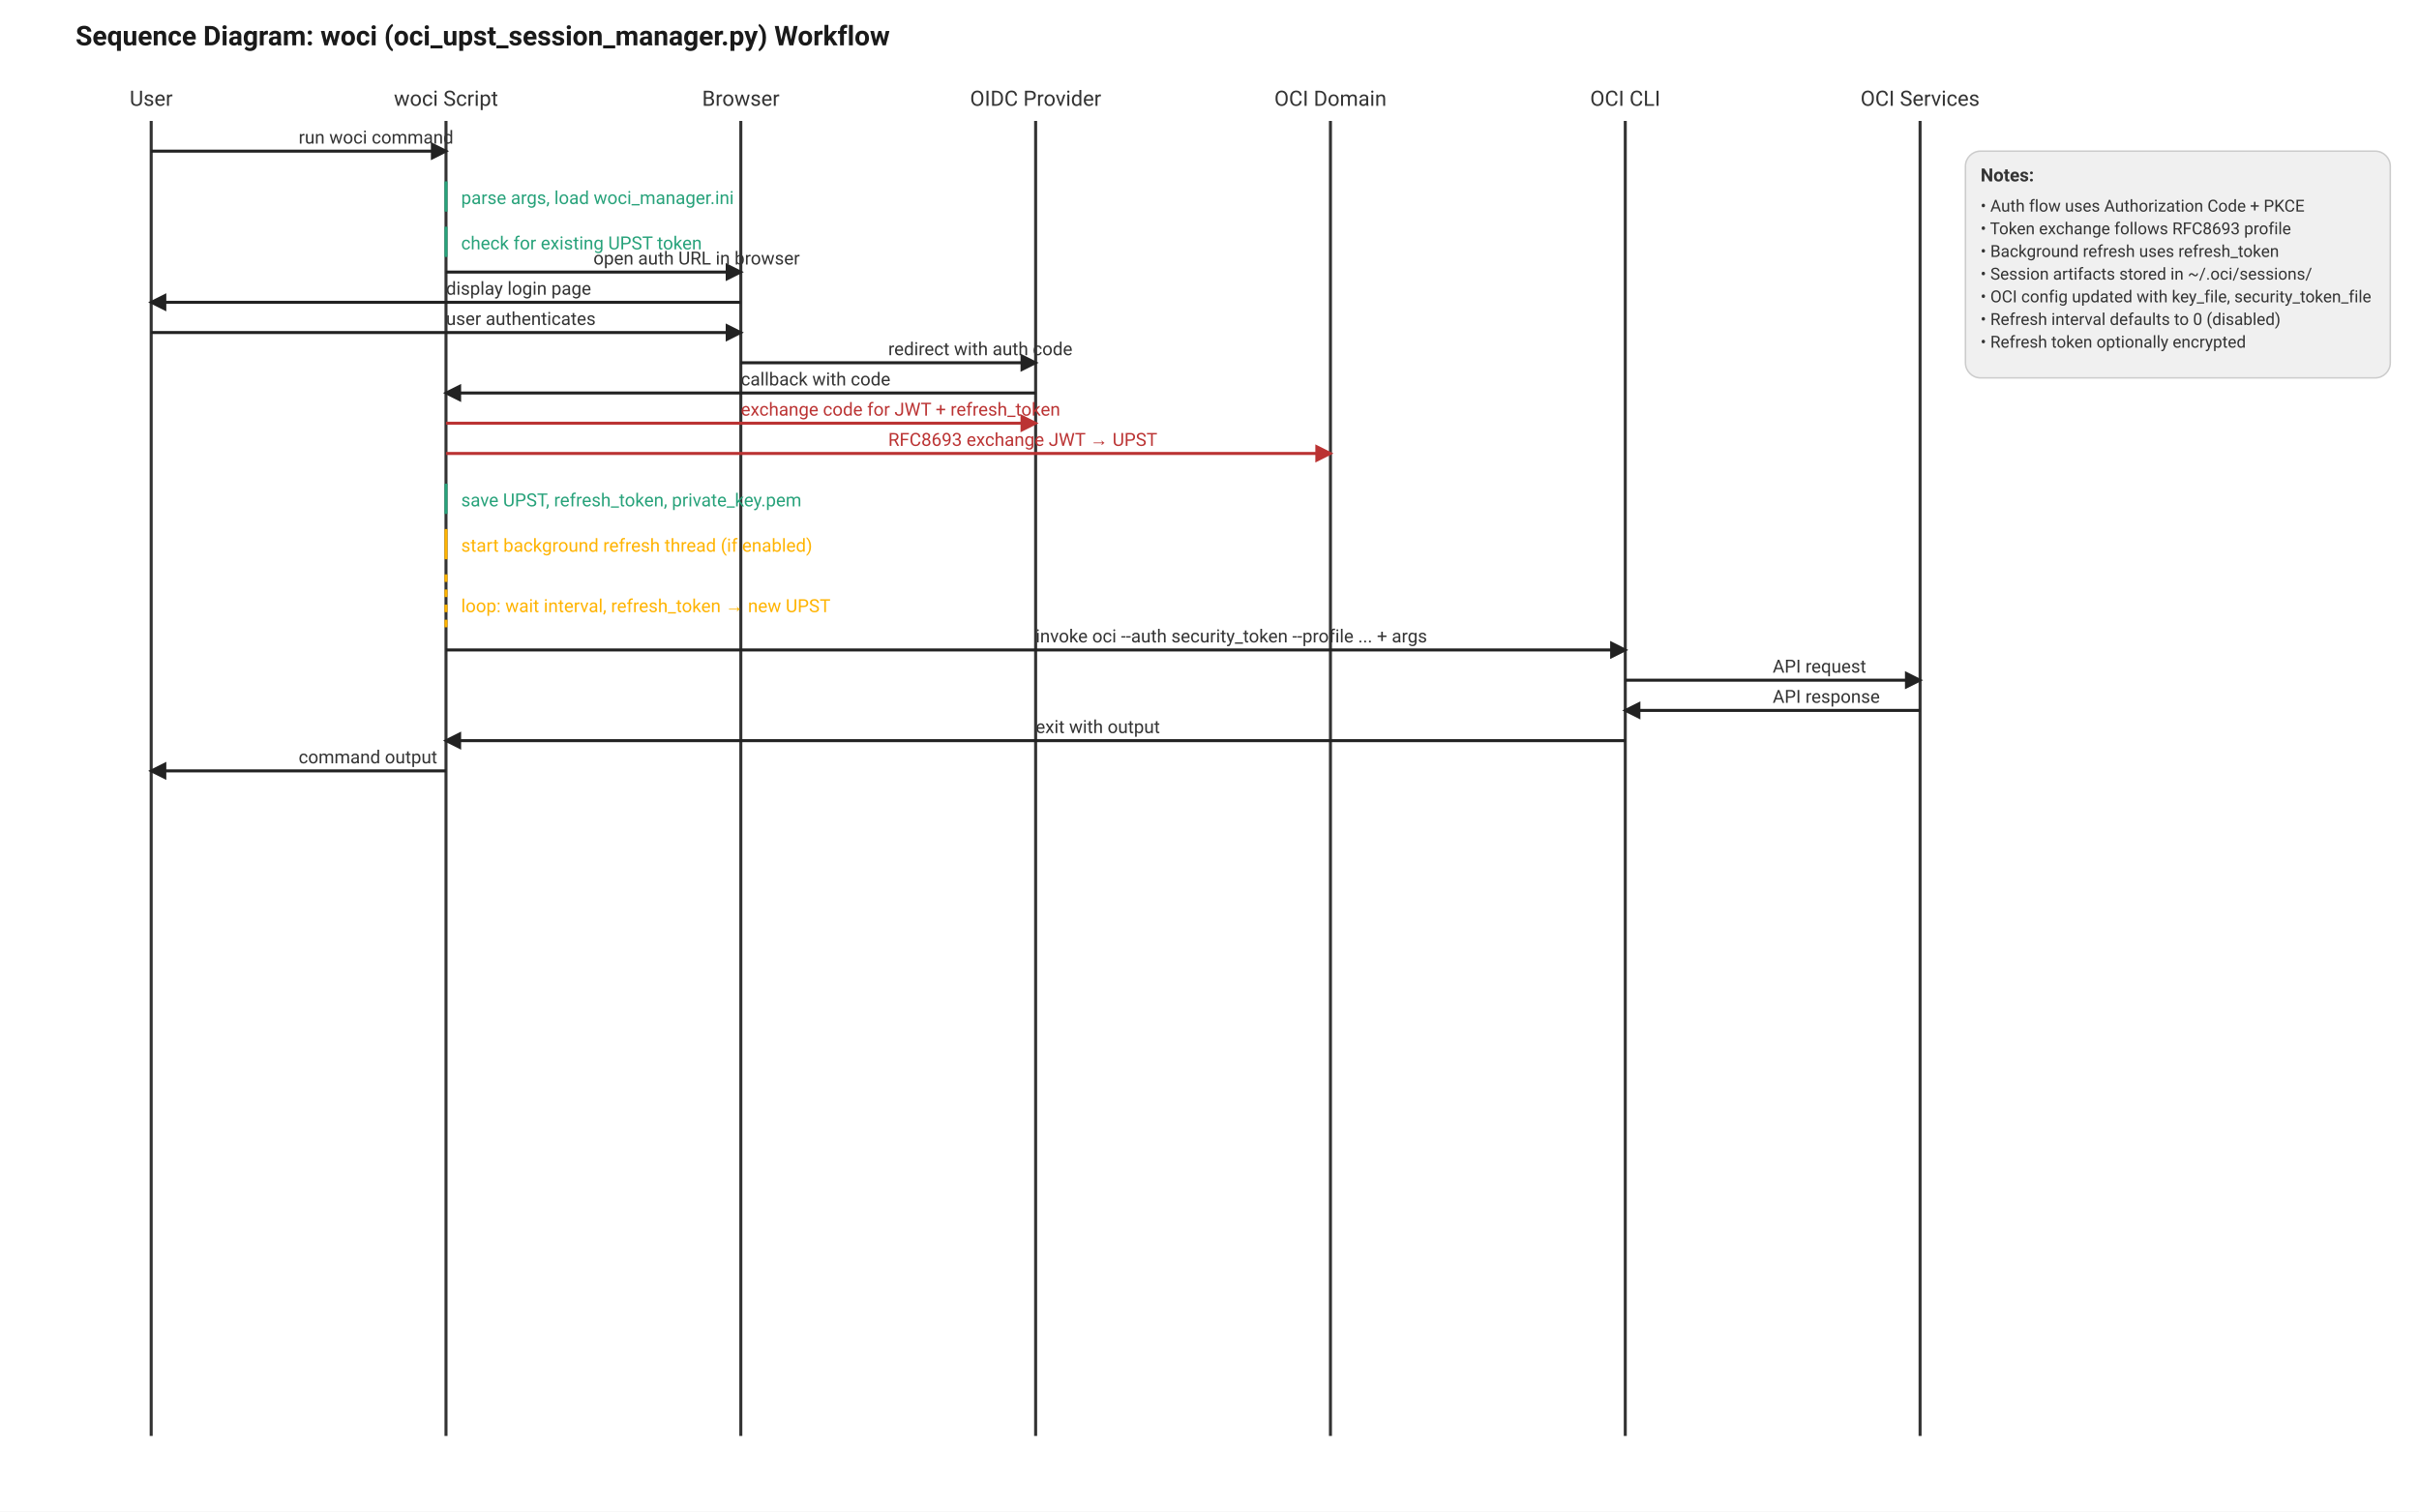
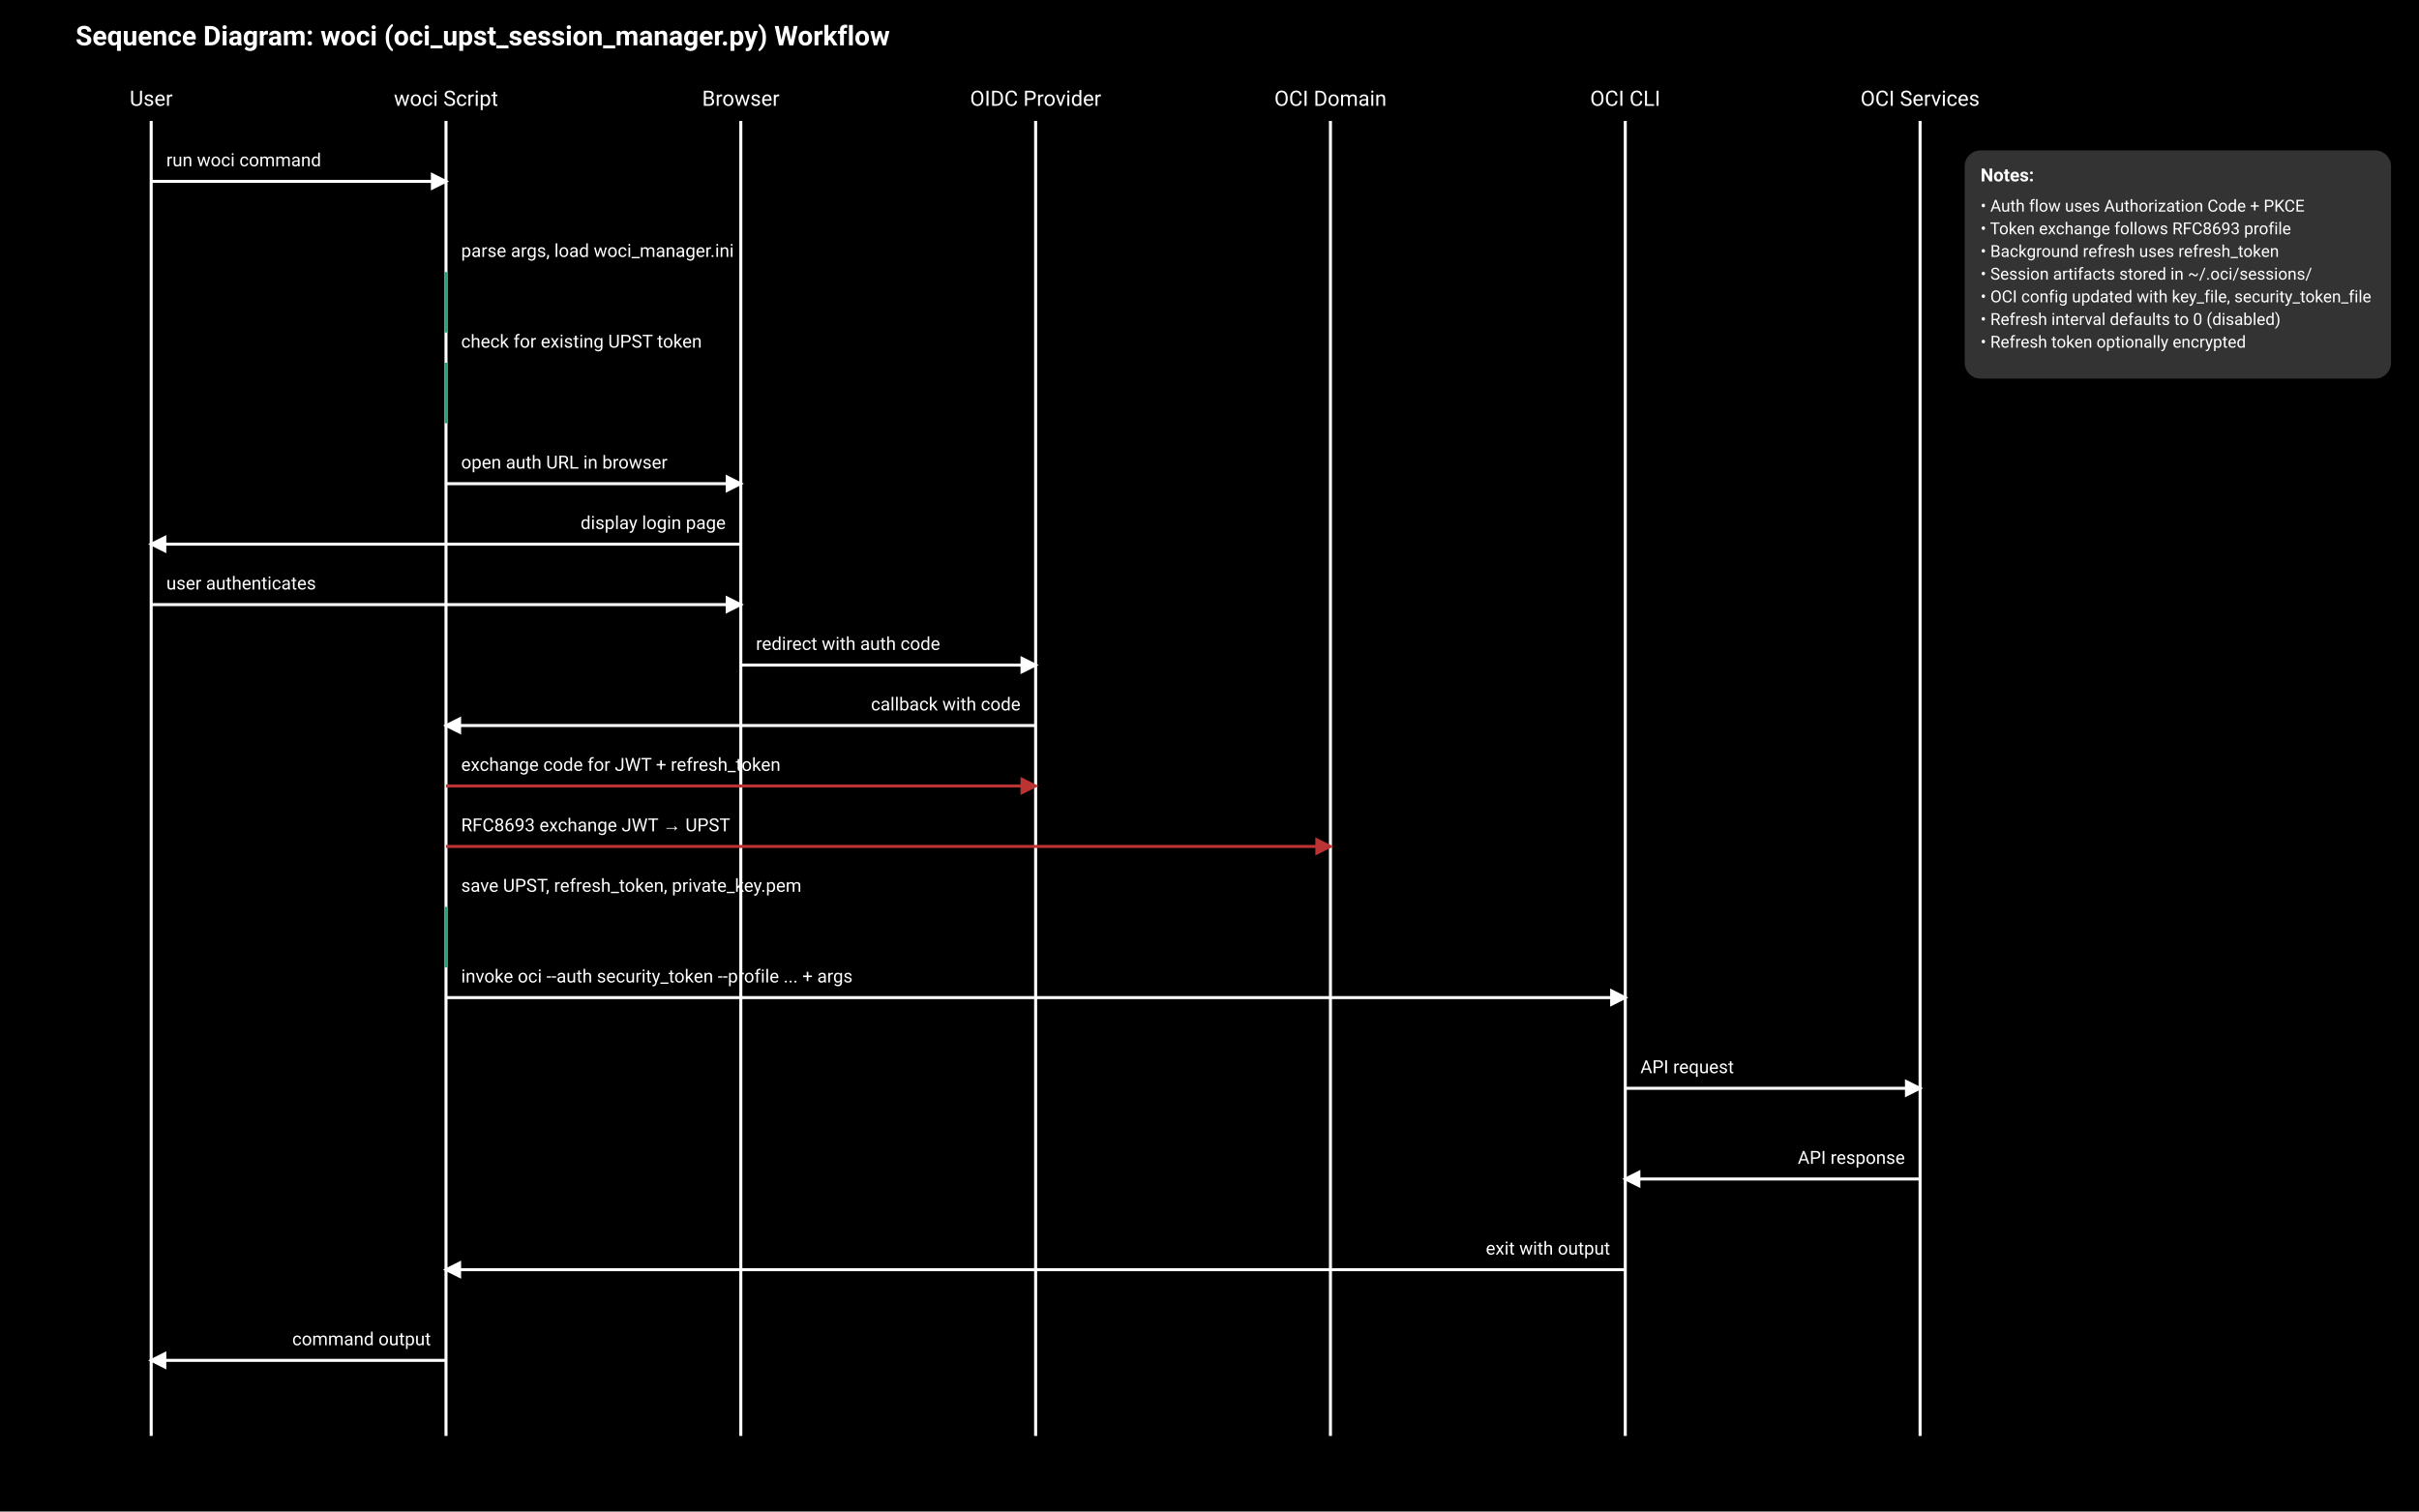
<svg xmlns="http://www.w3.org/2000/svg" width="1600" height="1000" viewBox="0 0 1600 1000" font-family="Segoe UI, Roboto, Arial">
-   <rect width="1600" height="1000" fill="white" />
+   <rect width="1600" height="1000" fill="black" />
  <defs>
    <marker id="arrow-black" markerWidth="6" markerHeight="6" refX="5" refY="3" orient="auto">
-       <path d="M0,0 L6,3 L0,6 Z" fill="#222" />
+       <path d="M0,0 L6,3 L0,6 Z" fill="white" />
    </marker>
    <marker id="arrow-red" markerWidth="6" markerHeight="6" refX="5" refY="3" orient="auto">
      <path d="M0,0 L6,3 L0,6 Z" fill="#b33" />
    </marker>
    <marker id="arrow-orange" markerWidth="6" markerHeight="6" refX="5" refY="3" orient="auto">
      <path d="M0,0 L6,3 L0,6 Z" fill="#ffb300" />
    </marker>
  </defs>
-   <text x="50" y="30" font-size="18" fill="#1a1a1a" font-weight="600">Sequence Diagram: woci (oci_upst_session_manager.py) Workflow</text>
+   <text x="50" y="30" font-size="18" fill="white" font-weight="600">Sequence Diagram: woci (oci_upst_session_manager.py) Workflow</text>
  <g id="participants">
-     <text x="100" y="70" font-size="14" fill="#333" text-anchor="middle">User</text>
-     <line x1="100" y1="80" x2="100" y2="950" stroke="#333" stroke-width="2" />
-     <text x="295" y="70" font-size="14" fill="#333" text-anchor="middle">woci Script</text>
-     <line x1="295" y1="80" x2="295" y2="950" stroke="#333" stroke-width="2" />
-     <text x="490" y="70" font-size="14" fill="#333" text-anchor="middle">Browser</text>
-     <line x1="490" y1="80" x2="490" y2="950" stroke="#333" stroke-width="2" />
-     <text x="685" y="70" font-size="14" fill="#333" text-anchor="middle">OIDC Provider</text>
-     <line x1="685" y1="80" x2="685" y2="950" stroke="#333" stroke-width="2" />
-     <text x="880" y="70" font-size="14" fill="#333" text-anchor="middle">OCI Domain</text>
-     <line x1="880" y1="80" x2="880" y2="950" stroke="#333" stroke-width="2" />
-     <text x="1075" y="70" font-size="14" fill="#333" text-anchor="middle">OCI CLI</text>
-     <line x1="1075" y1="80" x2="1075" y2="950" stroke="#333" stroke-width="2" />
-     <text x="1270" y="70" font-size="14" fill="#333" text-anchor="middle">OCI Services</text>
-     <line x1="1270" y1="80" x2="1270" y2="950" stroke="#333" stroke-width="2" />
+     <text x="100" y="70" font-size="14" fill="white" text-anchor="middle">User</text>
+     <line x1="100" y1="80" x2="100" y2="950" stroke="white" stroke-width="2" />
+     <text x="295" y="70" font-size="14" fill="white" text-anchor="middle">woci Script</text>
+     <line x1="295" y1="80" x2="295" y2="950" stroke="white" stroke-width="2" />
+     <text x="490" y="70" font-size="14" fill="white" text-anchor="middle">Browser</text>
+     <line x1="490" y1="80" x2="490" y2="950" stroke="white" stroke-width="2" />
+     <text x="685" y="70" font-size="14" fill="white" text-anchor="middle">OIDC Provider</text>
+     <line x1="685" y1="80" x2="685" y2="950" stroke="white" stroke-width="2" />
+     <text x="880" y="70" font-size="14" fill="white" text-anchor="middle">OCI Domain</text>
+     <line x1="880" y1="80" x2="880" y2="950" stroke="white" stroke-width="2" />
+     <text x="1075" y="70" font-size="14" fill="white" text-anchor="middle">OCI CLI</text>
+     <line x1="1075" y1="80" x2="1075" y2="950" stroke="white" stroke-width="2" />
+     <text x="1270" y="70" font-size="14" fill="white" text-anchor="middle">OCI Services</text>
+     <line x1="1270" y1="80" x2="1270" y2="950" stroke="white" stroke-width="2" />
  </g>
  <g id="messages">
-     <line x1="100" y1="100" x2="295" y2="100" stroke="#222" stroke-width="2" marker-end="url(#arrow-black)" />
-     <text x="197.5" y="95" font-size="12" fill="#333">run woci command</text>
-     <line x1="295" y1="120" x2="295" y2="140" stroke="#27a27a" stroke-width="2" />
-     <text x="305" y="135" font-size="12" fill="#27a27a">parse args, load woci_manager.ini</text>
-     <line x1="295" y1="150" x2="295" y2="170" stroke="#27a27a" stroke-width="2" />
-     <text x="305" y="165" font-size="12" fill="#27a27a">check for existing UPST token</text>
-     <line x1="295" y1="180" x2="490" y2="180" stroke="#222" stroke-width="2" marker-end="url(#arrow-black)" />
-     <text x="392.5" y="175" font-size="12" fill="#333">open auth URL in browser</text>
-     <line x1="490" y1="200" x2="100" y2="200" stroke="#222" stroke-width="2" marker-end="url(#arrow-black)" />
-     <text x="295" y="195" font-size="12" fill="#333">display login page</text>
-     <line x1="100" y1="220" x2="490" y2="220" stroke="#222" stroke-width="2" marker-end="url(#arrow-black)" />
-     <text x="295" y="215" font-size="12" fill="#333">user authenticates</text>
-     <line x1="490" y1="240" x2="685" y2="240" stroke="#222" stroke-width="2" marker-end="url(#arrow-black)" />
-     <text x="587.5" y="235" font-size="12" fill="#333">redirect with auth code</text>
-     <line x1="685" y1="260" x2="295" y2="260" stroke="#222" stroke-width="2" marker-end="url(#arrow-black)" />
-     <text x="490" y="255" font-size="12" fill="#333">callback with code</text>
-     <line x1="295" y1="280" x2="685" y2="280" stroke="#b33" stroke-width="2" marker-end="url(#arrow-red)" />
-     <text x="490" y="275" font-size="12" fill="#b33">exchange code for JWT + refresh_token</text>
-     <line x1="295" y1="300" x2="880" y2="300" stroke="#b33" stroke-width="2" marker-end="url(#arrow-red)" />
-     <text x="587.5" y="295" font-size="12" fill="#b33">RFC8693 exchange JWT → UPST</text>
-     <line x1="295" y1="320" x2="295" y2="340" stroke="#27a27a" stroke-width="2" />
-     <text x="305" y="335" font-size="12" fill="#27a27a">save UPST, refresh_token, private_key.pem</text>
-     <line x1="295" y1="350" x2="295" y2="370" stroke="#ffb300" stroke-width="2" />
-     <text x="305" y="365" font-size="12" fill="#ffb300">start background refresh thread (if enabled)</text>
-     <line x1="295" y1="380" x2="295" y2="420" stroke="#ffb300" stroke-width="2" stroke-dasharray="5,5" />
-     <text x="305" y="405" font-size="12" fill="#ffb300">loop: wait interval, refresh_token → new UPST</text>
-     <line x1="295" y1="430" x2="1075" y2="430" stroke="#222" stroke-width="2" marker-end="url(#arrow-black)" />
-     <text x="685" y="425" font-size="12" fill="#333">invoke oci --auth security_token --profile ... + args</text>
-     <line x1="1075" y1="450" x2="1270" y2="450" stroke="#222" stroke-width="2" marker-end="url(#arrow-black)" />
-     <text x="1172.5" y="445" font-size="12" fill="#333">API request</text>
-     <line x1="1270" y1="470" x2="1075" y2="470" stroke="#222" stroke-width="2" marker-end="url(#arrow-black)" />
-     <text x="1172.5" y="465" font-size="12" fill="#333">API response</text>
-     <line x1="1075" y1="490" x2="295" y2="490" stroke="#222" stroke-width="2" marker-end="url(#arrow-black)" />
-     <text x="685" y="485" font-size="12" fill="#333">exit with output</text>
-     <line x1="295" y1="510" x2="100" y2="510" stroke="#222" stroke-width="2" marker-end="url(#arrow-black)" />
-     <text x="197.5" y="505" font-size="12" fill="#333">command output</text>
+     <line x1="100" y1="120" x2="295" y2="120" stroke="white" stroke-width="2" marker-end="url(#arrow-black)" />
+     <text x="110" y="110" font-size="12" fill="white" text-anchor="start">run woci command</text>
+     <line x1="295" y1="180" x2="295" y2="220" stroke="#27a27a" stroke-width="2" />
+     <text x="305" y="170" font-size="12" fill="white" text-anchor="start">parse args, load woci_manager.ini</text>
+     <line x1="295" y1="240" x2="295" y2="280" stroke="#27a27a" stroke-width="2" />
+     <text x="305" y="230" font-size="12" fill="white" text-anchor="start">check for existing UPST token</text>
+     <line x1="295" y1="320" x2="490" y2="320" stroke="white" stroke-width="2" marker-end="url(#arrow-black)" />
+     <text x="305" y="310" font-size="12" fill="white" text-anchor="start">open auth URL in browser</text>
+     <line x1="490" y1="360" x2="100" y2="360" stroke="white" stroke-width="2" marker-end="url(#arrow-black)" />
+     <text x="480" y="350" font-size="12" fill="white" text-anchor="end">display login page</text>
+     <line x1="100" y1="400" x2="490" y2="400" stroke="white" stroke-width="2" marker-end="url(#arrow-black)" />
+     <text x="110" y="390" font-size="12" fill="white" text-anchor="start">user authenticates</text>
+     <line x1="490" y1="440" x2="685" y2="440" stroke="white" stroke-width="2" marker-end="url(#arrow-black)" />
+     <text x="500" y="430" font-size="12" fill="white" text-anchor="start">redirect with auth code</text>
+     <line x1="685" y1="480" x2="295" y2="480" stroke="white" stroke-width="2" marker-end="url(#arrow-black)" />
+     <text x="675" y="470" font-size="12" fill="white" text-anchor="end">callback with code</text>
+     <line x1="295" y1="520" x2="685" y2="520" stroke="#b33" stroke-width="2" marker-end="url(#arrow-red)" />
+     <text x="305" y="510" font-size="12" fill="white" text-anchor="start">exchange code for JWT + refresh_token</text>
+     <line x1="295" y1="560" x2="880" y2="560" stroke="#b33" stroke-width="2" marker-end="url(#arrow-red)" />
+     <text x="305" y="550" font-size="12" fill="white" text-anchor="start">RFC8693 exchange JWT → UPST</text>
+     <line x1="295" y1="600" x2="295" y2="640" stroke="#27a27a" stroke-width="2" />
+     <text x="305" y="590" font-size="12" fill="white" text-anchor="start">save UPST, refresh_token, private_key.pem</text>
+     <line x1="295" y1="660" x2="1075" y2="660" stroke="white" stroke-width="2" marker-end="url(#arrow-black)" />
+     <text x="305" y="650" font-size="12" fill="white" text-anchor="start">invoke oci --auth security_token --profile ... + args</text>
+     <line x1="1075" y1="720" x2="1270" y2="720" stroke="white" stroke-width="2" marker-end="url(#arrow-black)" />
+     <text x="1085" y="710" font-size="12" fill="white" text-anchor="start">API request</text>
+     <line x1="1270" y1="780" x2="1075" y2="780" stroke="white" stroke-width="2" marker-end="url(#arrow-black)" />
+     <text x="1260" y="770" font-size="12" fill="white" text-anchor="end">API response</text>
+     <line x1="1075" y1="840" x2="295" y2="840" stroke="white" stroke-width="2" marker-end="url(#arrow-black)" />
+     <text x="1065" y="830" font-size="12" fill="white" text-anchor="end">exit with output</text>
+     <line x1="295" y1="900" x2="100" y2="900" stroke="white" stroke-width="2" marker-end="url(#arrow-black)" />
+     <text x="285" y="890" font-size="12" fill="white" text-anchor="end">command output</text>
  </g>
  <g id="notes">
-     <rect x="1300" y="100" width="281" height="150" rx="10" fill="#f0f0f0" stroke="#ccc" />
-     <text x="1310" y="120" font-size="12" fill="#333" font-weight="600">Notes:</text>
-     <text x="1310" y="140" font-size="11" fill="#333">• Auth flow uses Authorization Code + PKCE</text>
-     <text x="1310" y="155" font-size="11" fill="#333">• Token exchange follows RFC8693 profile</text>
-     <text x="1310" y="170" font-size="11" fill="#333">• Background refresh uses refresh_token</text>
-     <text x="1310" y="185" font-size="11" fill="#333">• Session artifacts stored in ~/.oci/sessions/</text>
-     <text x="1310" y="200" font-size="11" fill="#333">• OCI config updated with key_file, security_token_file</text>
-     <text x="1310" y="215" font-size="11" fill="#333">• Refresh interval defaults to 0 (disabled)</text>
-     <text x="1310" y="230" font-size="11" fill="#333">• Refresh token optionally encrypted</text>
+     <rect x="1300" y="100" width="281" height="150" rx="10" fill="#333" stroke="#333" />
+     <text x="1310" y="120" font-size="12" fill="white" font-weight="600">Notes:</text>
+     <text x="1310" y="140" font-size="11" fill="white">• Auth flow uses Authorization Code + PKCE</text>
+     <text x="1310" y="155" font-size="11" fill="white">• Token exchange follows RFC8693 profile</text>
+     <text x="1310" y="170" font-size="11" fill="white">• Background refresh uses refresh_token</text>
+     <text x="1310" y="185" font-size="11" fill="white">• Session artifacts stored in ~/.oci/sessions/</text>
+     <text x="1310" y="200" font-size="11" fill="white">• OCI config updated with key_file, security_token_file</text>
+     <text x="1310" y="215" font-size="11" fill="white">• Refresh interval defaults to 0 (disabled)</text>
+     <text x="1310" y="230" font-size="11" fill="white">• Refresh token optionally encrypted</text>
  </g>
</svg>
